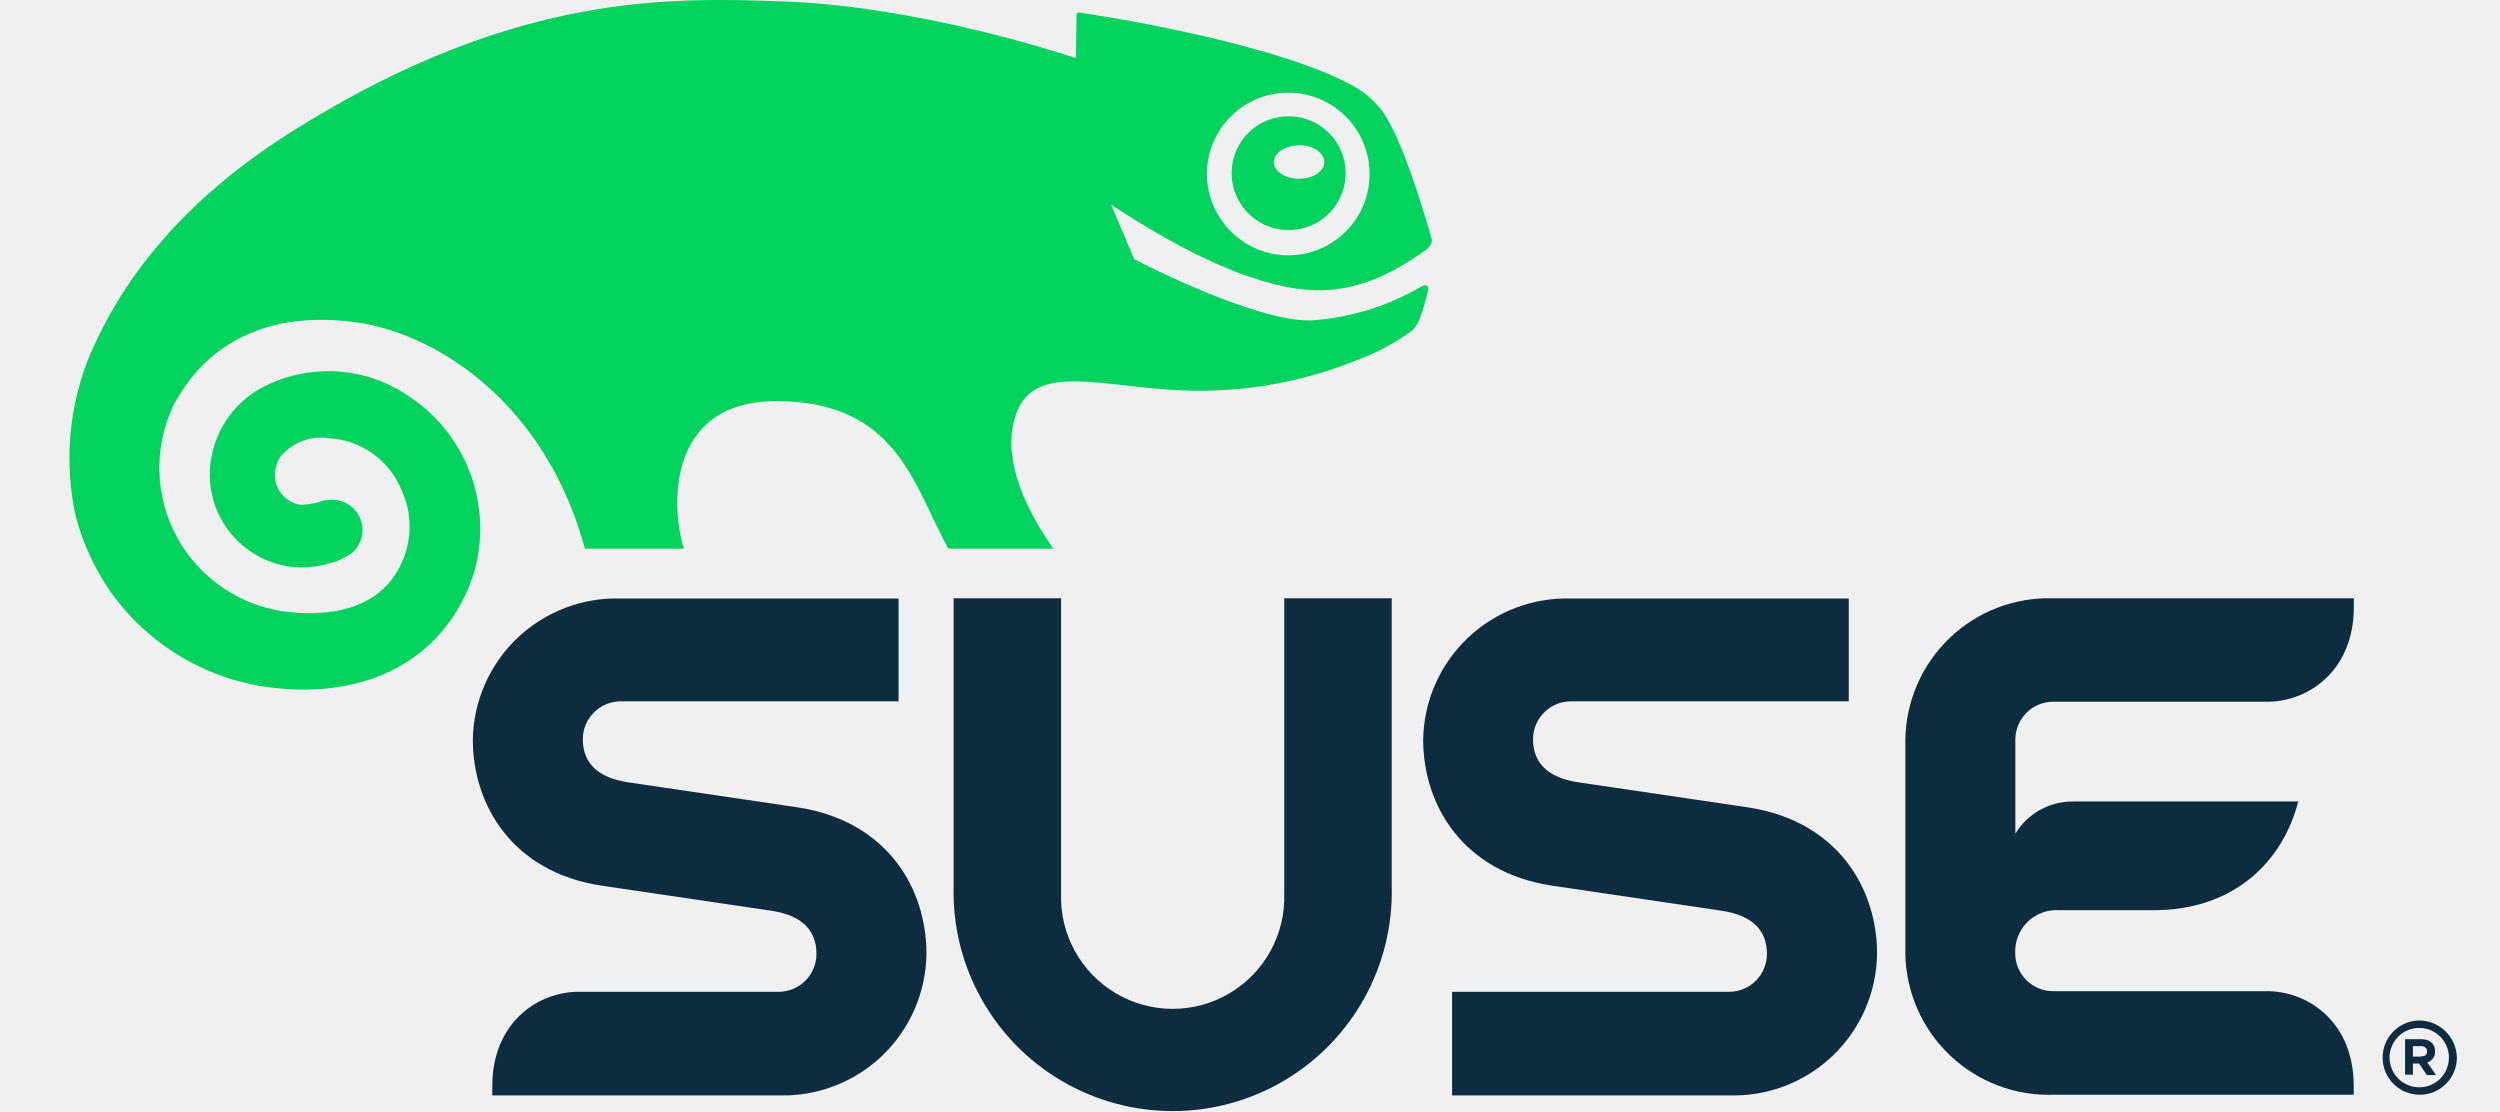
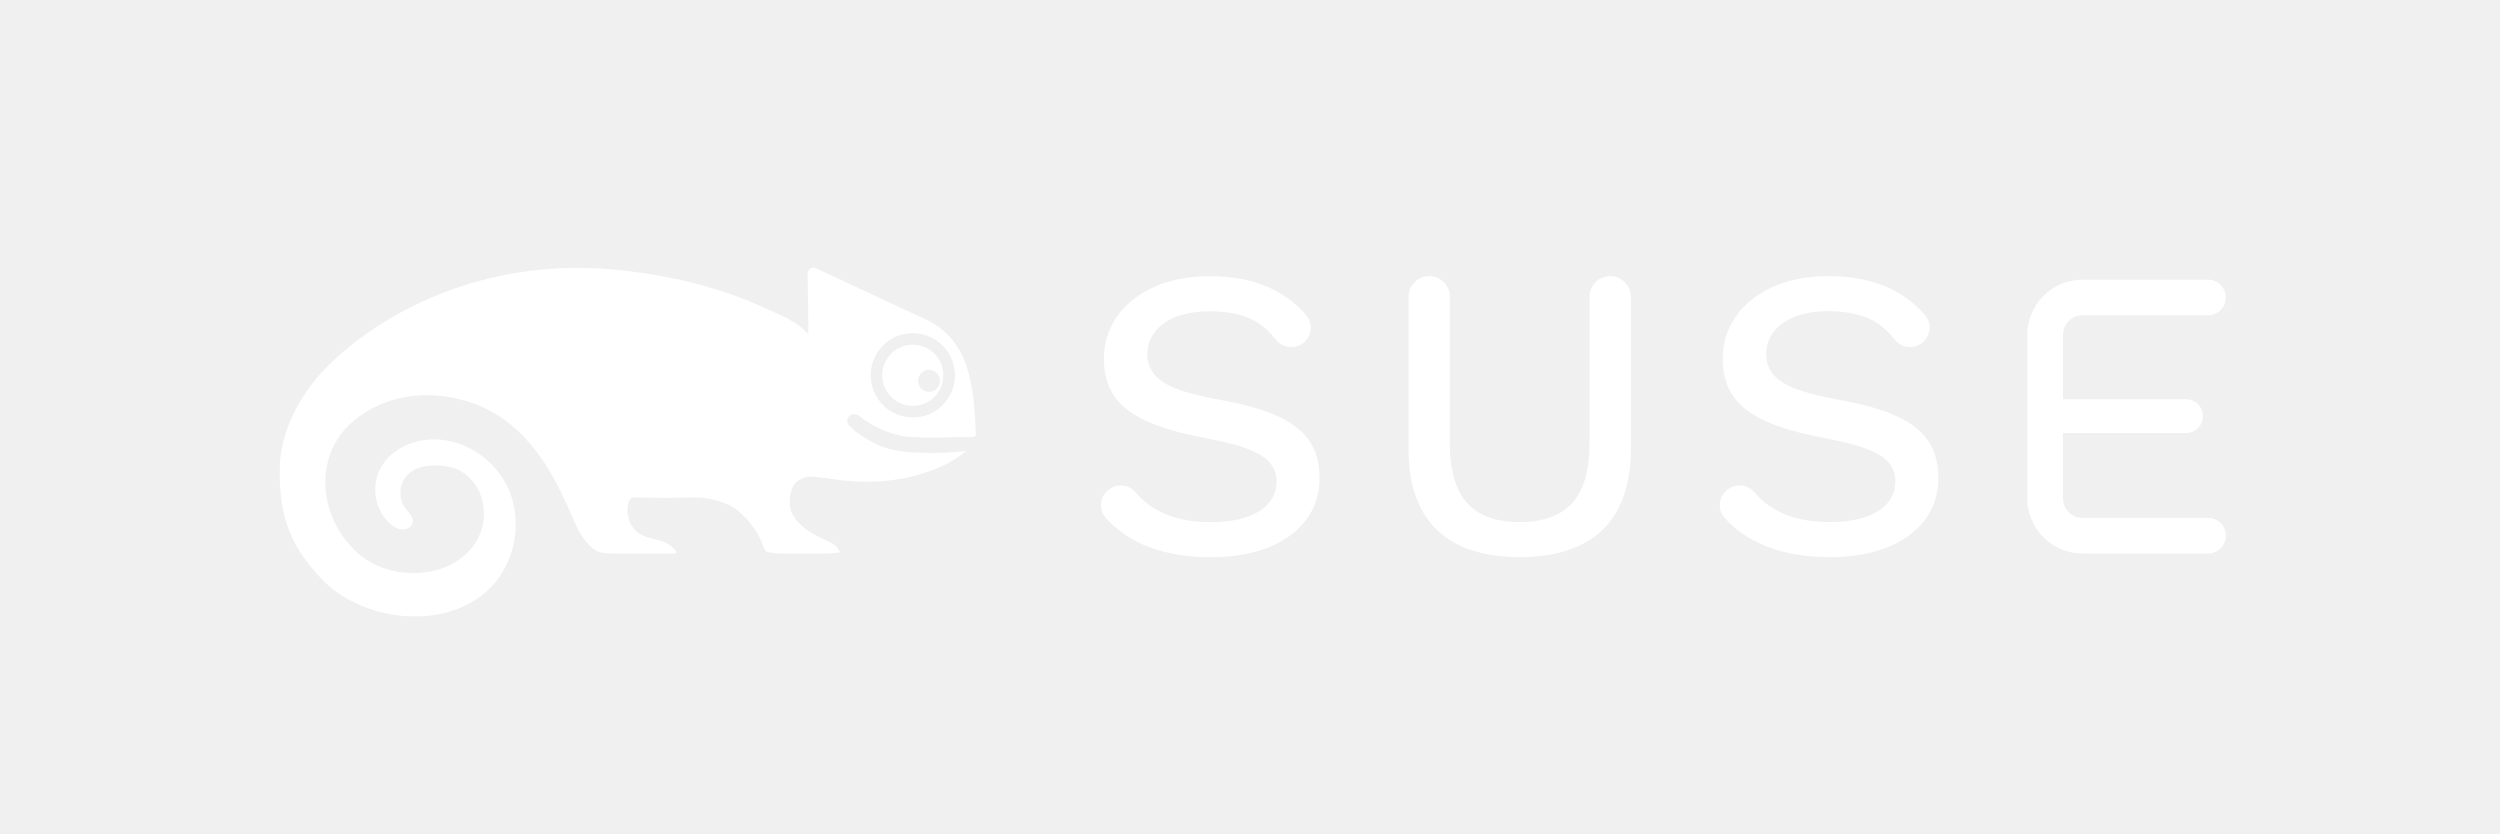
- <svg xmlns="http://www.w3.org/2000/svg" width="900" height="400">
-   <path d="m 870.832,367.372 a 13.367,13.367 0 1 0 13.639,13.367 13.639,13.639 0 0 0 -13.639,-13.367 z m 0,24.051 a 10.684,10.684 0 1 1 10.775,-10.684 10.639,10.639 0 0 1 -10.821,10.684 z" style="fill:#0d2c40" />
-   <path d="m 287.336,290.673 -61.559,-9.093 c -10.593,-1.682 -15.958,-6.911 -15.958,-15.458 a 13.639,13.639 0 0 1 13.639,-13.639 h 100.023 v -37.008 h -99.886 a 51.648,51.648 0 0 0 -53.376,50.784 c 0,23.369 14.049,47.602 46.192,52.557 l 61.559,9.093 c 10.639,1.682 15.958,6.911 15.958,15.503 a 13.639,13.639 0 0 1 -13.639,13.639 h -72.744 c -14.776,0.409 -30.325,11.73 -30.325,33.962 v 3.319 h 102.932 a 51.603,51.603 0 0 0 53.376,-51.011 c 0,-23.414 -14.003,-47.647 -46.192,-52.648 z" style="fill:#0d2c40" />
-   <path d="m 685.926,266.259 v 77.063 a 51.648,51.648 0 0 0 53.421,50.784 H 847.326 v -3.319 c 0,-22.187 -15.549,-33.508 -30.37,-33.962 h -77.836 a 13.639,13.639 0 0 1 -13.639,-13.639 14.867,14.867 0 0 1 16.004,-15.503 h 33.735 c 29.689,0 46.783,-18.186 52.148,-39.145 h -81.064 a 24.005,24.005 0 0 0 -20.777,11.594 v -33.871 a 13.639,13.639 0 0 1 13.639,-13.639 h 77.836 c 14.776,-0.409 30.37,-11.775 30.37,-33.962 v -3.273 h -108.07 a 51.648,51.648 0 0 0 -53.376,50.875 z" style="fill:#0d2c40" />
-   <path d="m 876.606,378.329 c 0,-2.637 -1.955,-4.228 -5.047,-4.228 h -5.729 v 12.776 h 2.819 v -4.001 h 2.228 l 2.773,4.137 h 3.319 l -3.137,-4.546 a 3.955,3.955 0 0 0 2.773,-4.137 z m -5.092,2.046 h -2.864 v -3.774 h 2.819 c 1.364,0 2.273,0.636 2.273,1.91 0,1.273 -0.773,1.773 -2.228,1.773 z" style="fill:#0d2c40" />
-   <path d="m 629.413,290.673 -61.559,-9.093 c -10.593,-1.682 -15.958,-6.911 -15.958,-15.458 a 13.639,13.639 0 0 1 13.639,-13.639 h 100.023 v -37.008 h -99.795 a 51.648,51.648 0 0 0 -53.421,50.784 c 0,23.369 14.049,47.602 46.238,52.557 l 61.514,9.093 c 10.639,1.682 16.004,6.911 16.004,15.503 a 13.639,13.639 0 0 1 -13.639,13.639 H 522.753 v 37.281 h 99.568 a 51.648,51.648 0 0 0 53.421,-51.011 c 0,-23.414 -14.049,-47.647 -46.329,-52.648 z" style="fill:#0d2c40" />
-   <path d="m 462.33,321.635 a 40.191,40.191 0 1 1 -80.336,0 v -106.251 h -38.691 v 103.842 a 78.881,78.881 0 1 0 157.717,0 V 215.383 H 462.33 Z" style="fill:#0d2c40" />
-   <path d="m 463.103,82.808 a 20.471,20.471 0 1 0 1.364,-40.918 20.368,20.368 0 0 0 -21.05,19.641 20.459,20.459 0 0 0 19.686,21.278 z m 4.546,-30.552 c 5.001,0 9.093,2.682 9.093,6.047 0,3.364 -4.046,6.047 -9.093,6.047 -5.047,0 -9.093,-2.728 -9.093,-6.047 0,-3.319 4.319,-6.001 9.275,-6.001 z" style="fill:#02d35f" />
-   <path d="m 512.614,90.446 c 0.727,-0.5 3.41,-2.273 2.773,-4.546 -2.637,-9.093 -11.639,-39.827 -19.186,-47.602 a 31.416,31.416 0 0 0 -7.502,-6.501 C 459.921,15.02 391.587,4.881 388.359,4.518 a 0.591,0.591 0 0 0 -0.773,0.637 c 0,0 -0.273,14.185 -0.273,15.776 C 380.357,18.566 329.619,2.199 282.017,0.517 241.69,-0.893 186.541,-2.802 108.842,45.027 l -2.273,1.409 C 69.878,69.169 44.6,97.448 31.415,130.182 a 97.704,97.704 0 0 0 -4.228,55.376 85.701,85.701 0 0 0 12.821,27.779 83.382,83.382 0 0 0 60.65,34.508 c 34.462,3.183 60.468,-12.412 69.925,-41.418 a 57.195,57.195 0 0 0 -24.506,-64.515 51.011,51.011 0 0 0 -53.785,-1.228 35.963,35.963 0 0 0 -16.777,30.461 33.508,33.508 0 0 0 32.28,33.144 38.872,38.872 0 0 0 12.412,-1.955 19.095,19.095 0 0 0 4.546,-2.091 l 0.5,-0.318 h 0.318 v 0 a 10.912,10.912 0 0 0 -8.138,-19.823 h -0.727 l -1.046,0.318 -1.5,0.5 a 25.324,25.324 0 0 1 -5.91,0.818 10.912,10.912 0 0 1 -9.32,-10.866 v 0 a 13.003,13.003 0 0 1 2,-6.456 19.186,19.186 0 0 1 17.822,-6.638 29.916,29.916 0 0 1 25.597,18.186 31.371,31.371 0 0 1 -3.455,32.826 c -7.274,9.366 -20.141,13.367 -37.281,11.503 A 52.239,52.239 0 0 1 62.377,146.05 c 17.504,-33.053 50.557,-32.689 68.697,-29.552 25.779,4.546 64.833,27.552 79.518,81.018 h 35.644 c -4.546,-13.639 -6.956,-53.103 33.189,-53.103 44.01,0 49.557,31.007 62.014,53.103 h 37.736 c -9.911,-14.185 -16.913,-30.007 -14.685,-43.328 3.273,-19.641 18.868,-17.868 40.509,-15.458 7.093,0.818 15.14,1.728 23.414,1.91 a 150.943,150.943 0 0 0 59.741,-10.866 79.245,79.245 0 0 0 20.323,-10.866 11.912,11.912 0 0 0 2.955,-5.183 l 0.546,-1.409 c 0.636,-1.682 1.455,-5.228 2,-7.183 1.046,-3.955 -2.501,-1.864 -2.501,-1.864 a 90.611,90.611 0 0 1 -39.554,12.094 c -19.595,0.409 -59.104,-19.732 -63.332,-21.869 l -0.409,-0.455 c -1,-2.364 -6.956,-16.413 -8.184,-19.368 28.37,18.686 52.103,29.052 70.289,30.643 19.959,1.819 35.644,-9.184 42.328,-13.867 z M 434.506,61.667 A 29.279,29.279 0 1 1 462.74,91.901 29.37,29.37 0 0 1 434.506,61.667 Z" style="fill:#02d35f" />
+ <svg xmlns="http://www.w3.org/2000/svg" version="1.1" x="0" y="0" width="270" height="90" viewBox="0, 0, 270, 90">
+   <g id="Layer_1">
+     <g>
+       <path d="M224.908,59.781 C221.623,59.781 218.95,57.109 218.95,53.824 L218.95,36.165 C218.95,32.88 221.623,30.206 224.908,30.206 L238.463,30.206 C239.525,30.206 240.389,31.07 240.389,32.131 C240.389,33.192 239.525,34.055 238.463,34.055 L224.908,34.055 C223.746,34.055 222.801,35.002 222.801,36.165 L222.801,43.115 L236.095,43.115 C237.101,43.115 237.919,43.934 237.919,44.94 C237.919,45.946 237.101,46.764 236.095,46.764 L222.801,46.764 L222.801,53.824 C222.801,54.987 223.746,55.931 224.908,55.931 L238.463,55.931 C239.525,55.931 240.389,56.796 240.389,57.857 C240.389,58.919 239.525,59.781 238.463,59.781 z M164.126,60.17 C160.217,60.17 157.206,59.178 155.176,57.22 C153.148,55.266 152.12,52.326 152.12,48.481 L152.12,32.053 C152.12,30.822 153.12,29.821 154.35,29.821 C155.581,29.821 156.582,30.822 156.582,32.053 L156.582,47.892 C156.582,50.769 157.202,52.926 158.425,54.3 C159.654,55.684 161.571,56.385 164.126,56.385 C166.679,56.385 168.598,55.684 169.827,54.3 C171.049,52.925 171.668,50.769 171.668,47.892 L171.668,32.053 C171.668,30.822 172.67,29.821 173.901,29.821 C175.132,29.821 176.133,30.822 176.133,32.053 L176.133,48.481 C176.133,52.324 175.103,55.264 173.074,57.22 C171.044,59.178 168.035,60.17 164.126,60.17 M197.652,60.17 C192.619,60.17 188.784,58.74 186.258,55.92 C185.527,55.104 185.573,53.845 186.364,53.055 L186.372,53.046 L186.38,53.038 C186.781,52.64 187.313,52.422 187.879,52.422 C188.478,52.422 189.042,52.677 189.429,53.125 C190.133,53.938 190.938,54.6 191.825,55.091 C193.372,55.95 195.318,56.385 197.608,56.385 C199.781,56.385 201.515,56.002 202.762,55.245 C204.046,54.469 204.698,53.35 204.698,51.918 C204.698,50.76 204.108,49.815 202.944,49.113 C201.812,48.432 199.902,47.847 197.104,47.322 C194.386,46.815 192.195,46.181 190.591,45.437 C189.005,44.703 187.84,43.786 187.127,42.706 C186.414,41.634 186.053,40.303 186.053,38.75 C186.053,37.111 186.513,35.597 187.42,34.252 C188.329,32.904 189.662,31.817 191.383,31.023 C193.113,30.225 195.161,29.821 197.471,29.821 C200.171,29.821 202.505,30.315 204.412,31.291 C205.692,31.945 206.851,32.847 207.86,33.971 C208.63,34.832 208.558,36.165 207.697,36.942 C207.309,37.291 206.808,37.483 206.288,37.483 C205.629,37.483 205.019,37.183 204.617,36.662 C204.045,35.918 203.401,35.312 202.7,34.862 C201.404,34.029 199.661,33.607 197.517,33.607 C195.401,33.607 193.73,34.039 192.551,34.891 C191.352,35.758 190.743,36.89 190.743,38.253 C190.743,39.532 191.339,40.559 192.516,41.305 C193.659,42.032 195.638,42.642 198.565,43.168 C201.221,43.645 203.357,44.257 204.915,44.984 C206.455,45.701 207.592,46.605 208.292,47.67 C208.989,48.731 209.342,50.069 209.342,51.647 C209.342,53.343 208.854,54.854 207.892,56.138 C206.922,57.429 205.544,58.433 203.799,59.122 C202.037,59.817 199.97,60.17 197.652,60.17 M130.822,60.178 C125.787,60.178 121.954,58.747 119.427,55.927 C118.696,55.112 118.743,53.853 119.533,53.062 L119.545,53.05 C119.947,52.65 120.481,52.43 121.049,52.43 C121.649,52.43 122.214,52.686 122.598,53.133 C123.3,53.945 124.105,54.607 124.993,55.099 C126.541,55.959 128.487,56.394 130.777,56.394 C132.949,56.394 134.683,56.011 135.932,55.254 C137.216,54.478 137.867,53.359 137.867,51.928 C137.867,50.768 137.276,49.825 136.113,49.123 C134.98,48.44 133.069,47.854 130.272,47.329 C127.555,46.823 125.364,46.188 123.759,45.446 C122.174,44.711 121.007,43.792 120.295,42.715 C119.583,41.642 119.222,40.311 119.222,38.759 C119.222,37.119 119.682,35.607 120.588,34.262 C121.497,32.912 122.831,31.826 124.552,31.032 C126.28,30.235 128.328,29.83 130.64,29.83 C133.34,29.83 135.676,30.325 137.58,31.3 C138.862,31.955 140.021,32.857 141.027,33.98 C141.799,34.841 141.725,36.172 140.866,36.95 C140.478,37.299 139.977,37.491 139.456,37.491 C138.797,37.491 138.188,37.192 137.786,36.671 C137.217,35.928 136.57,35.321 135.869,34.87 C134.572,34.036 132.829,33.614 130.686,33.614 C128.569,33.614 126.899,34.047 125.718,34.899 C124.52,35.769 123.912,36.9 123.912,38.261 C123.912,39.54 124.508,40.567 125.684,41.314 C126.828,42.041 128.806,42.65 131.735,43.177 C134.388,43.652 136.525,44.263 138.086,44.992 C139.626,45.712 140.76,46.616 141.46,47.677 C142.158,48.737 142.512,50.075 142.512,51.656 C142.512,53.353 142.024,54.863 141.06,56.145 C140.09,57.437 138.713,58.442 136.966,59.131 C135.205,59.826 133.138,60.178 130.822,60.178" fill="#FFFFFF" />
+       <path d="M101.177,40.296 C100.716,39.821 99.959,39.821 99.5,40.296 C98.984,40.811 99.045,41.701 99.686,42.126 C100.076,42.385 100.599,42.385 100.991,42.126 C101.629,41.701 101.692,40.811 101.177,40.296 M99.623,36.108 C96.34,35.34 93.391,38.289 94.16,41.571 C94.552,43.243 95.88,44.57 97.552,44.963 C100.836,45.735 103.788,42.781 103.015,39.498 C102.621,37.826 101.294,36.498 99.623,36.108 M44.808,66.576 C40.913,66.577 37.028,65 34.667,62.465 C31.754,59.335 29.996,56.191 30.231,50.194 C30.379,46.415 32.477,42.265 35.844,39.095 C40.699,34.517 47.2,31.204 54.147,29.763 C56.826,29.21 59.6,28.929 62.392,28.929 C63.777,28.929 65.181,28.999 66.564,29.137 C70.426,29.521 74.057,30.234 77.359,31.257 C79.15,31.813 80.869,32.468 82.469,33.204 C82.694,33.307 82.93,33.411 83.172,33.519 C84.499,34.107 86,34.773 86.941,35.731 L87.304,36.101 L87.303,35.582 C87.303,34.461 87.281,33.303 87.259,32.181 C87.241,31.214 87.223,30.301 87.223,29.547 C87.223,29.154 87.552,28.91 87.859,28.91 C87.949,28.91 88.037,28.929 88.12,28.969 C88.886,29.325 89.988,29.842 91.255,30.435 C93.977,31.712 97.365,33.3 99.925,34.47 C102.131,35.478 103.606,37.185 104.43,39.687 C105.149,41.865 105.292,44.324 105.385,46.862 C105.388,46.946 105.391,47.026 105.367,47.073 C105.355,47.099 105.273,47.21 104.693,47.21 C104.602,47.21 104.514,47.208 104.436,47.206 C104.371,47.203 104.311,47.201 104.262,47.201 L104.231,47.202 C104.077,47.203 103.9,47.205 103.714,47.206 C103.173,47.209 102.559,47.212 102.108,47.23 C101.648,47.251 101.188,47.262 100.702,47.262 C100.04,47.262 99.333,47.242 98.541,47.202 C96.546,47.104 94.414,46.259 92.838,44.941 C92.7,44.824 92.444,44.743 92.218,44.743 C92.012,44.743 91.84,44.808 91.722,44.932 C91.409,45.254 91.498,45.754 91.696,45.956 C92.532,46.799 93.43,47.347 94.52,47.91 C95.813,48.575 97.184,48.774 98.842,48.871 C99.46,48.907 100.08,48.926 100.686,48.926 C101.671,48.926 102.65,48.877 103.594,48.779 L103.827,48.755 C104.035,48.733 104.213,48.715 104.353,48.705 C104.229,48.81 104.045,48.954 103.801,49.135 C102.8,49.878 101.547,50.507 100.076,51.001 C98.261,51.619 96.28,51.961 94.187,52.02 C93.982,52.025 93.774,52.027 93.568,52.027 C92.574,52.027 91.562,51.962 90.561,51.833 C90.302,51.8 90.04,51.761 89.785,51.723 C89.424,51.67 89.049,51.614 88.675,51.575 C88.589,51.567 88.502,51.556 88.415,51.546 C88.157,51.517 87.89,51.487 87.622,51.487 C87.416,51.487 87.231,51.505 87.059,51.542 C86.528,51.658 86.066,51.944 85.755,52.347 C85.297,52.946 85.173,54.465 85.418,55.122 C85.903,56.431 86.988,57.162 87.967,57.746 C88.284,57.935 88.627,58.087 88.957,58.237 C89.773,58.602 90.483,58.92 90.714,59.651 C90.41,59.73 89.498,59.787 88.488,59.787 L88.366,59.787 L85.193,59.787 C85.188,59.787 85.08,59.789 84.907,59.789 C83.951,59.789 83.209,59.719 82.873,59.598 L82.862,59.593 C82.857,59.591 82.851,59.587 82.843,59.584 C82.555,59.429 82.414,59.005 82.299,58.664 L82.294,58.647 C82.132,58.168 81.858,57.664 81.403,57.012 C80.509,55.737 79.365,54.75 78.343,54.372 C76.866,53.825 75.984,53.725 74.78,53.725 C74.434,53.725 74.063,53.733 73.634,53.744 C73.31,53.75 72.956,53.758 72.563,53.764 C72.259,53.767 72.002,53.769 71.775,53.769 C71.25,53.769 70.9,53.76 70.495,53.75 C70.003,53.739 69.445,53.724 68.437,53.724 C68.113,53.724 67.873,54.072 67.795,54.656 C67.649,55.733 68.086,57.514 69.885,58.009 C70.048,58.055 70.213,58.097 70.378,58.139 C71.253,58.364 72.157,58.595 72.79,59.243 C72.997,59.454 73.056,59.639 73.03,59.698 C73.018,59.729 72.927,59.787 72.677,59.787 L66.458,59.787 C65.416,59.787 64.626,59.744 63.964,59.182 C62.849,58.242 62.304,56.978 61.727,55.642 L61.634,55.425 C60.893,53.713 60.219,52.353 59.516,51.144 C57.689,48.007 55.476,45.725 52.938,44.365 C50.937,43.293 48.446,42.677 46.105,42.677 C43.28,42.677 40.655,43.546 38.515,45.191 C36.364,46.84 35.164,49.245 35.134,51.961 C35.1,54.995 36.563,58.074 38.953,59.997 C40.472,61.218 42.491,61.892 44.641,61.892 C44.845,61.892 45.053,61.886 45.259,61.873 C47.662,61.733 49.775,60.704 51.052,59.046 C52.098,57.689 52.485,56.002 52.141,54.297 C51.851,52.861 51.001,51.606 49.868,50.94 C49.103,50.492 48.149,50.263 47.031,50.262 L47.013,50.262 C45.719,50.262 44.724,50.589 44.056,51.235 C43.122,52.141 42.97,53.744 43.718,54.81 C43.817,54.953 43.933,55.089 44.044,55.22 C44.367,55.603 44.645,55.935 44.579,56.375 C44.524,56.744 44.211,57.052 43.8,57.143 C43.697,57.167 43.592,57.179 43.487,57.179 C42.836,57.179 42.269,56.735 41.908,56.362 C40.569,54.982 40.148,52.779 40.885,51.003 C41.901,48.549 44.629,47.451 46.881,47.451 C46.959,47.451 47.037,47.452 47.114,47.454 C50.389,47.566 53.517,49.702 54.896,52.77 C56.236,55.752 55.873,59.474 53.973,62.25 C52.092,64.998 48.751,66.576 44.808,66.576 M101.878,40.534 C101.878,42.358 100.402,43.835 98.579,43.835 C96.755,43.835 95.279,42.358 95.279,40.534 C95.279,38.711 96.755,37.234 98.579,37.234 C100.402,37.234 101.878,38.711 101.878,40.534" fill="#FFFFFF" />
+     </g>
+   </g>
</svg>
